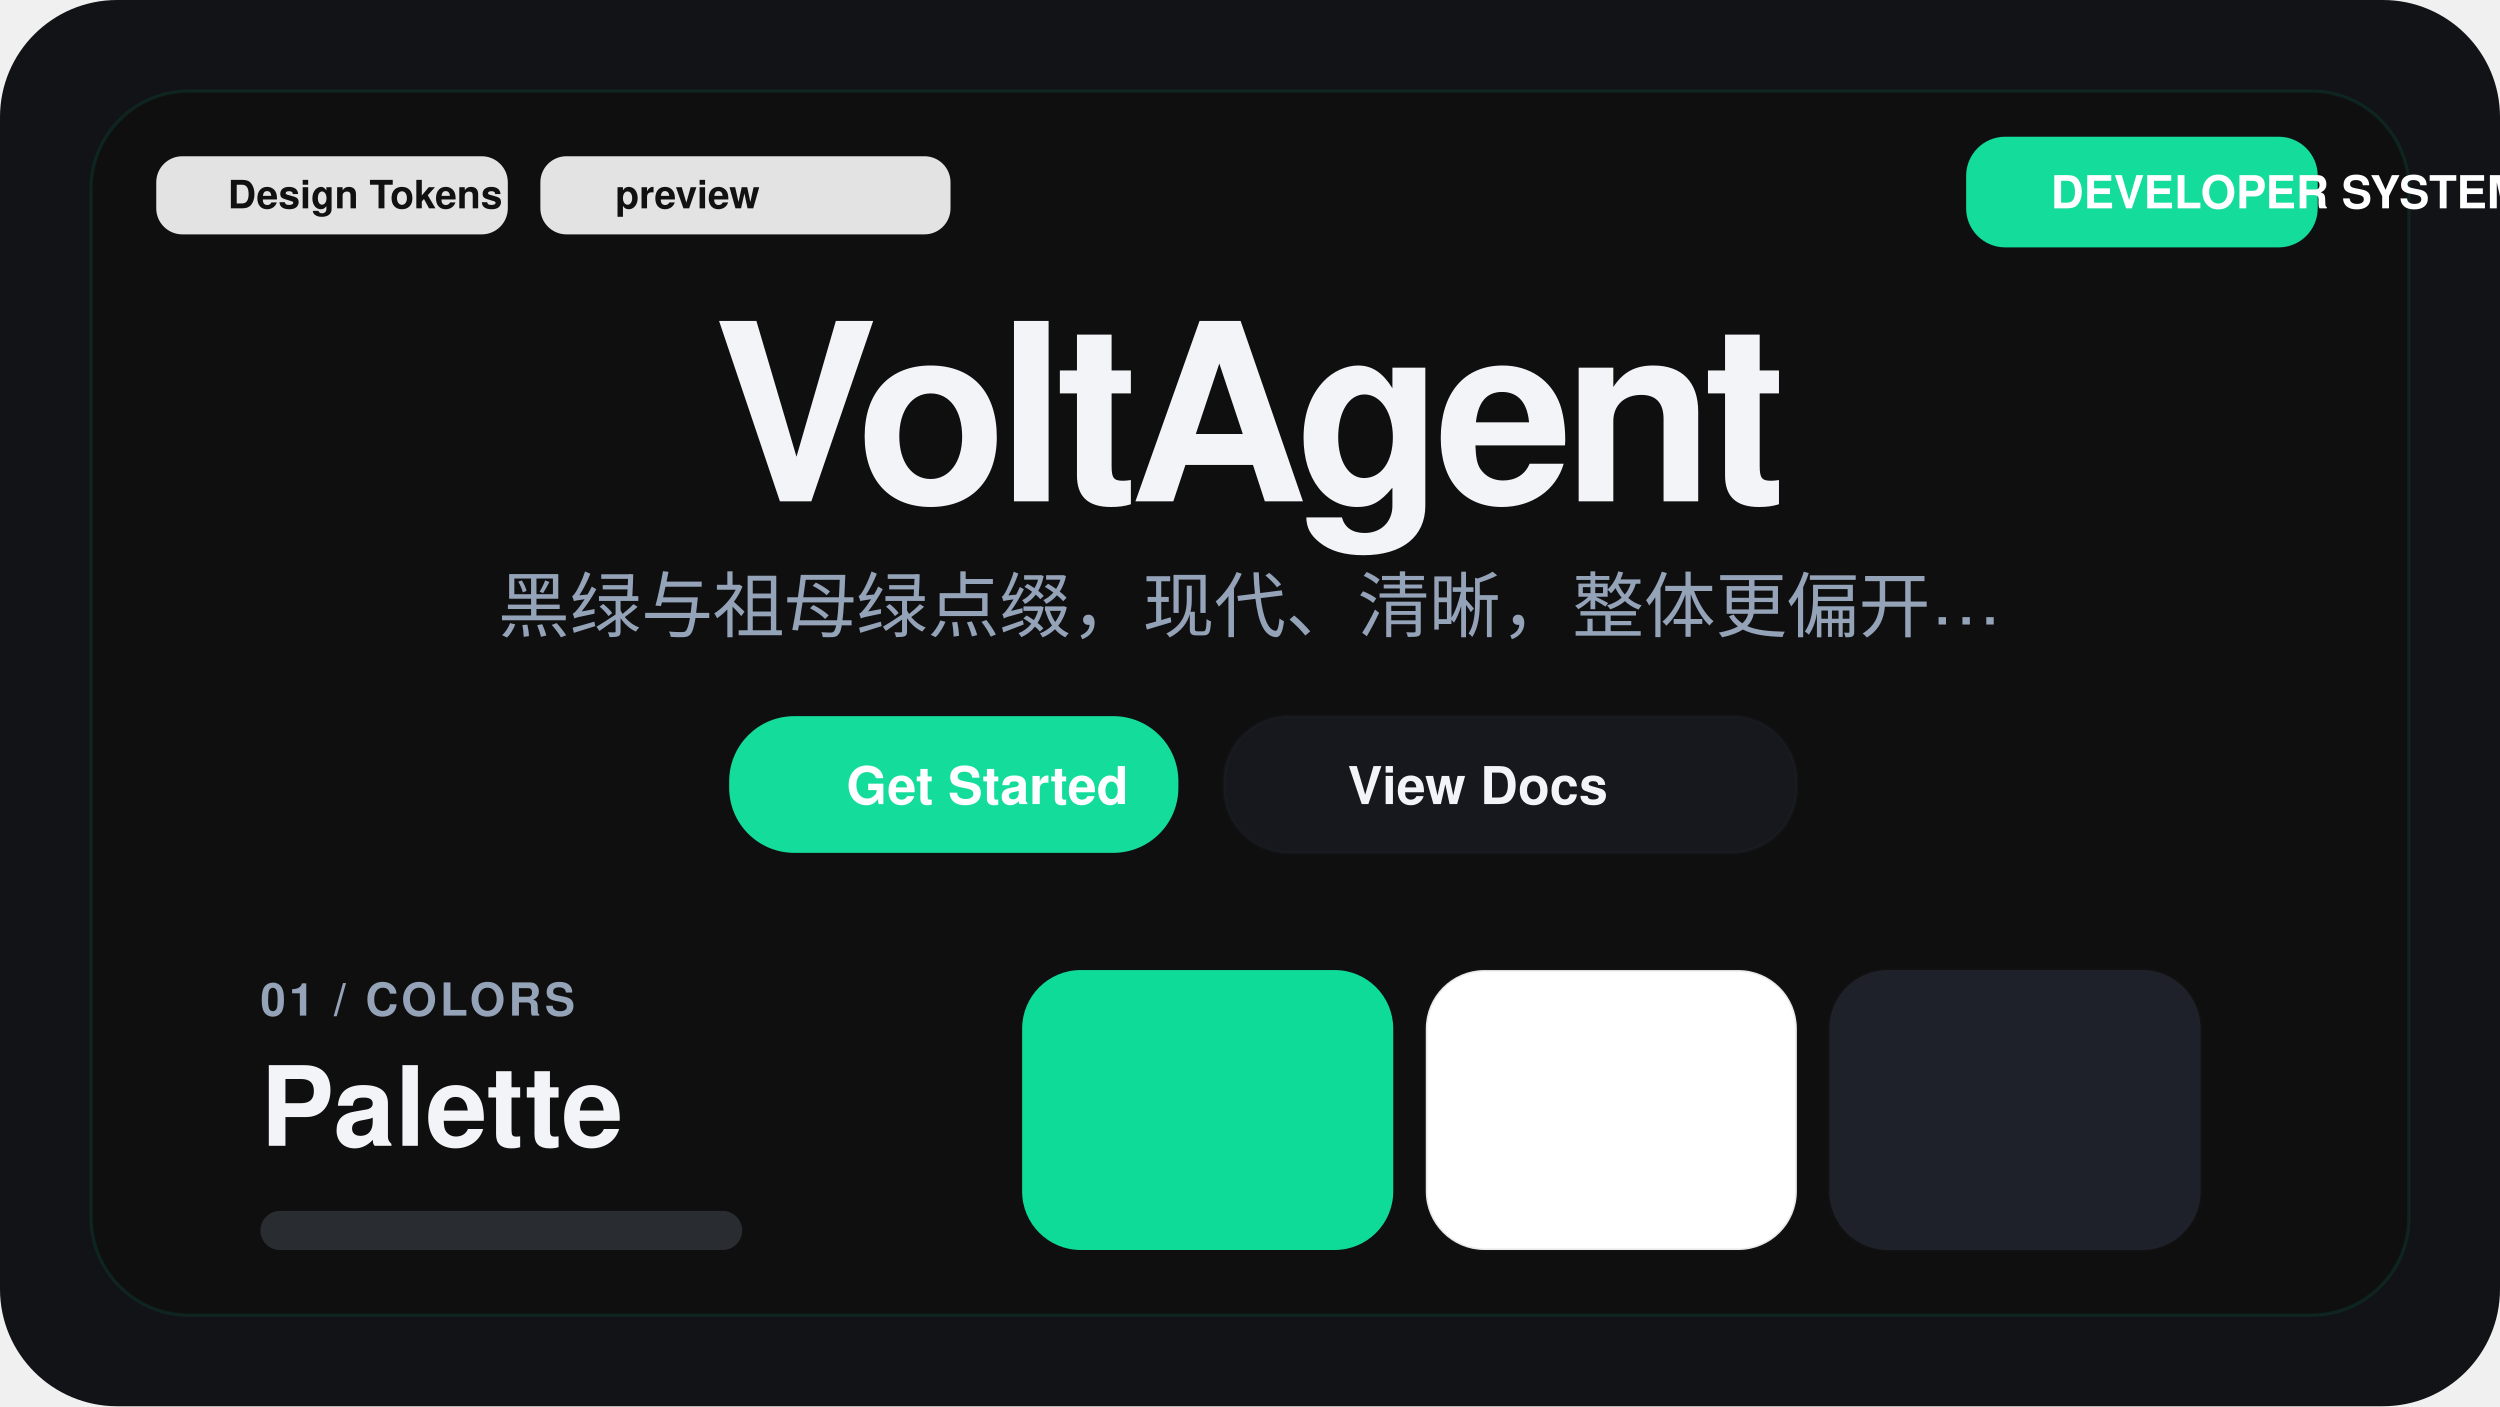
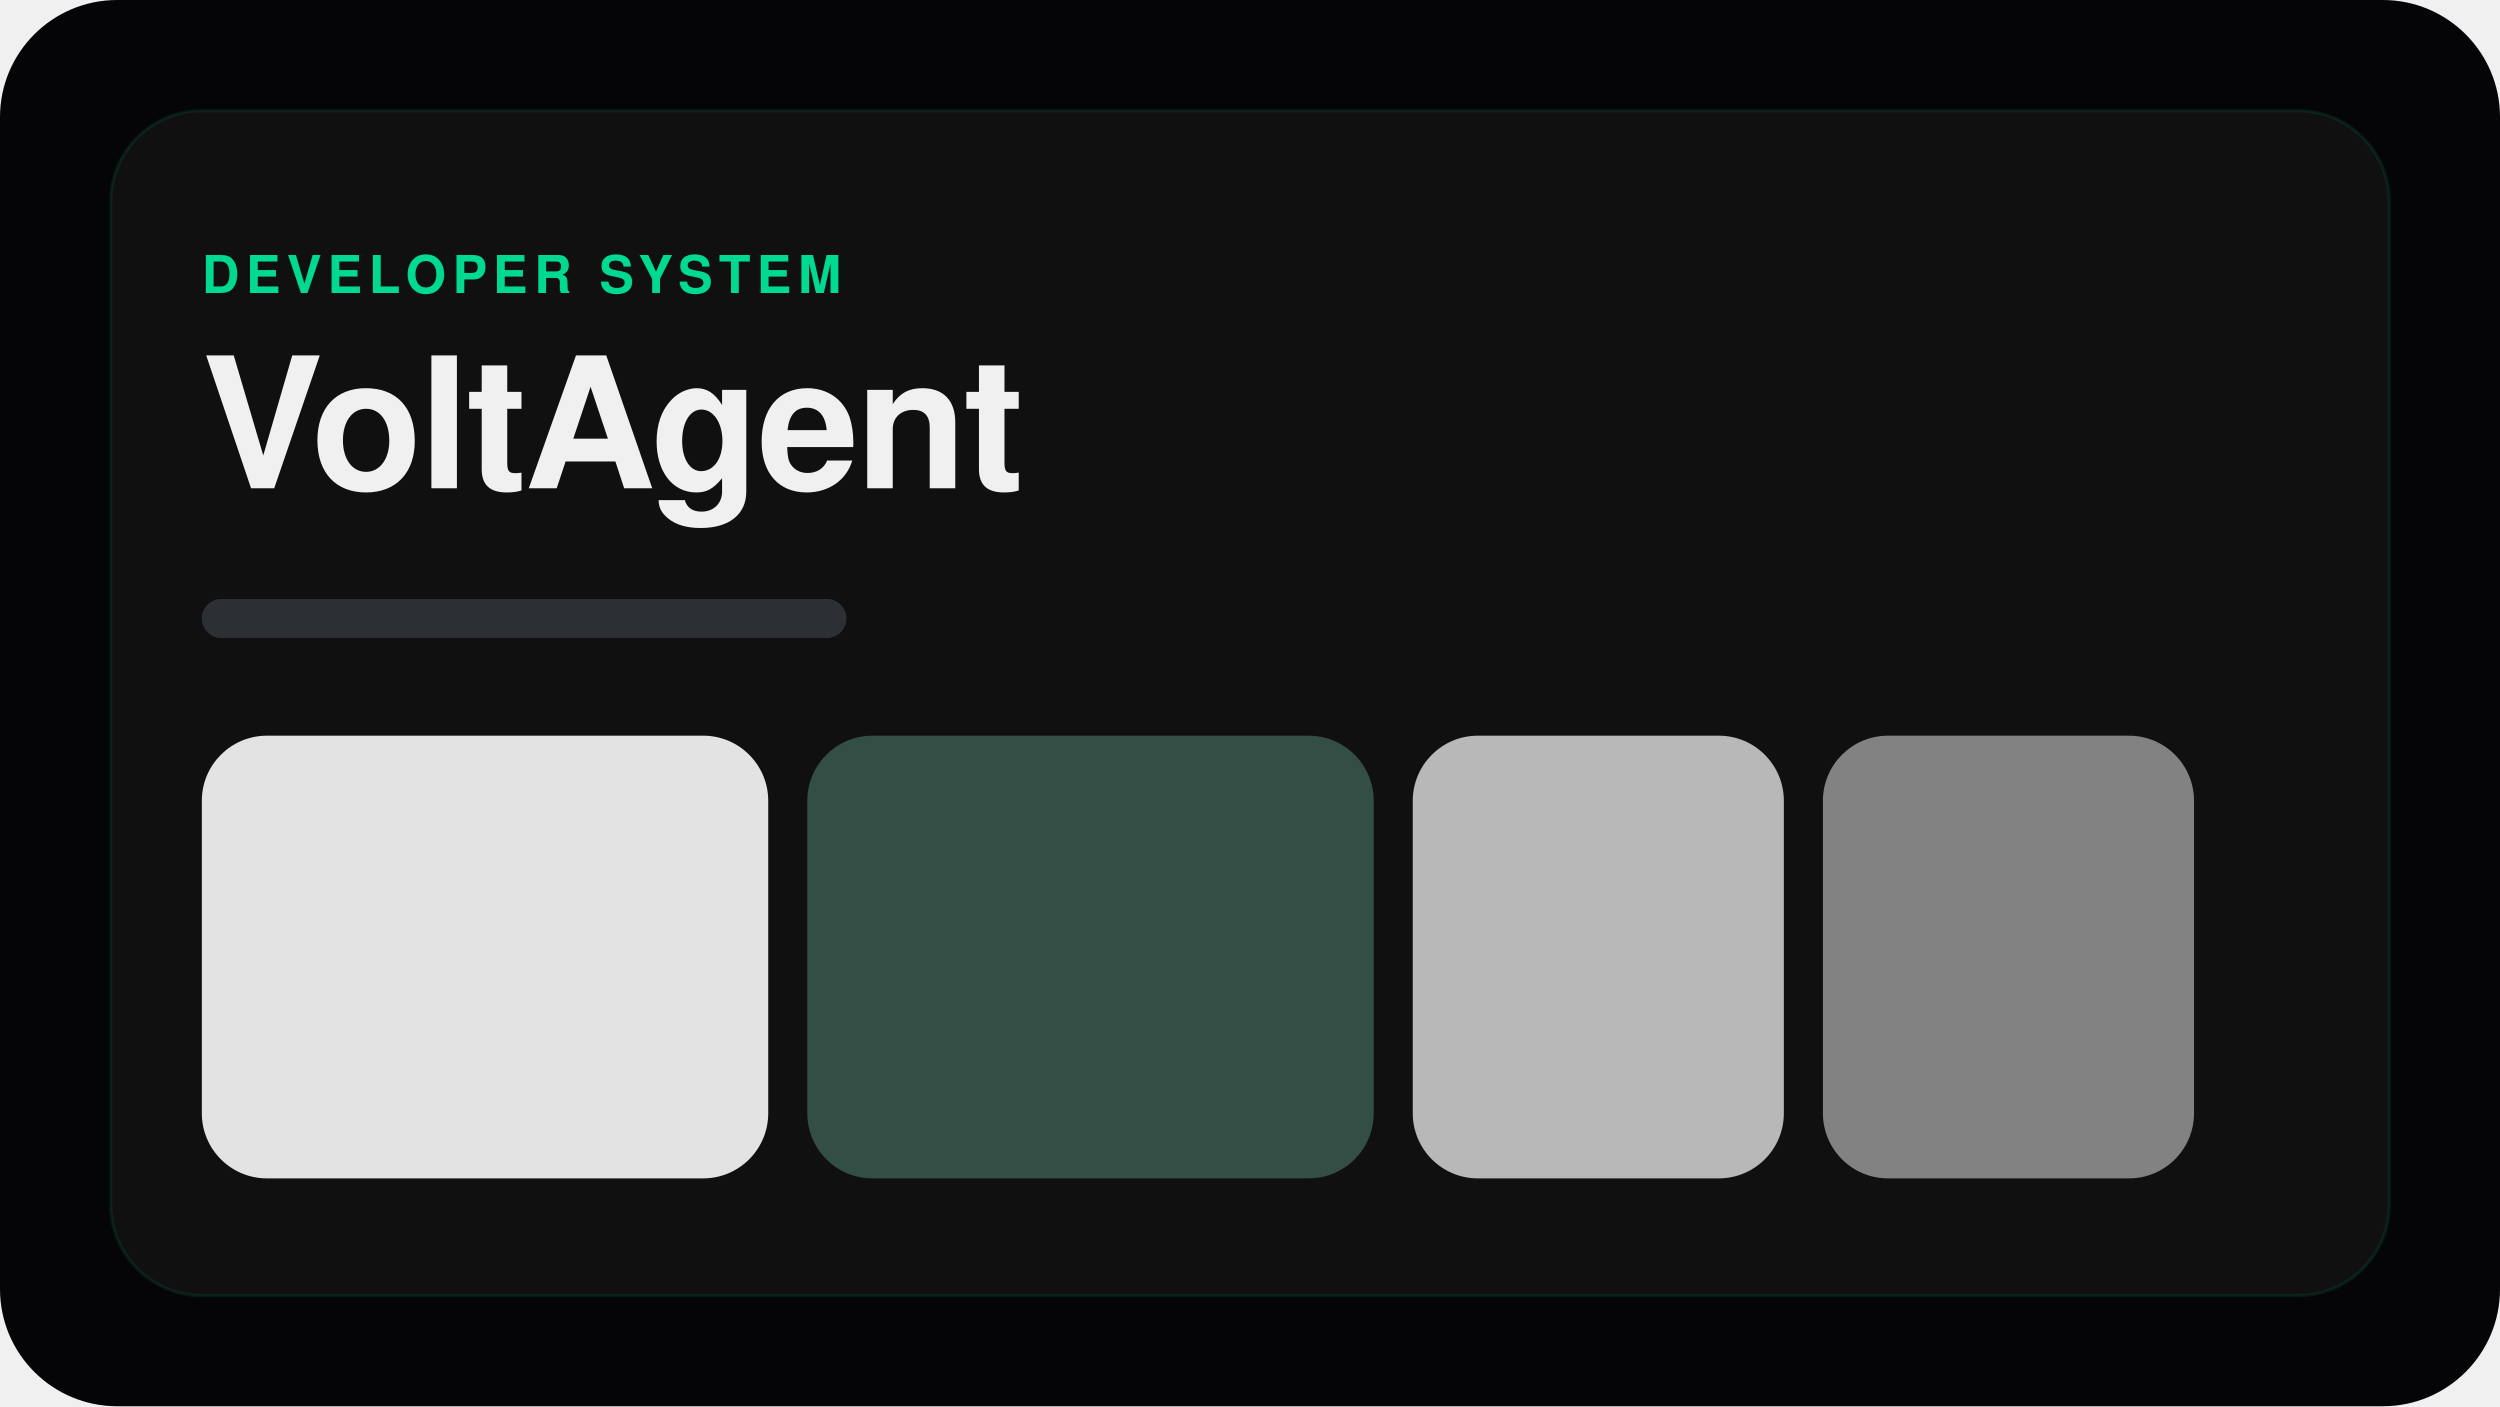
<svg xmlns="http://www.w3.org/2000/svg" width="768" height="432" viewBox="0 0 768 432" fill="none">
-   <rect width="768" height="432" rx="36" fill="#111317" />
-   <rect x="28" y="28" width="712" height="376" rx="30" fill="#0f0f10" stroke="#00D992" stroke-opacity="0.10" />
-   <rect x="48" y="48" width="108" height="24" rx="8" fill="#ffffff" fill-opacity="0.88" />
-   <text x="70" y="64" fill="#111111" font-family="Helvetica, Arial, sans-serif" font-size="12" font-weight="800">Design Tokens</text>
-   <rect x="166" y="48" width="126" height="24" rx="8" fill="#ffffff" fill-opacity="0.88" />
-   <text x="189" y="64" fill="#111111" font-family="Helvetica, Arial, sans-serif" font-size="12" font-weight="800">preview</text>
-   <rect x="604" y="42" width="108" height="34" rx="12" fill="#14dc9a" />
-   <text x="630" y="64" fill="#ffffff" font-family="Helvetica, Arial, sans-serif" font-size="14" font-weight="800">DEVELOPER SYSTEM</text>
-   <text x="384" y="154" text-anchor="middle" fill="#f2f4f8" font-family="Helvetica, Arial, sans-serif" font-size="76" font-weight="900" letter-spacing="-3">VoltAgent</text>
-   <text x="384" y="194" text-anchor="middle" fill="#94a3b8" font-family="Helvetica, Arial, sans-serif" font-size="22" font-weight="500">黑绿与祖母绿点缀，现代、清晰，整体更偏开…</text>
-   <rect x="224" y="220" width="138" height="42" rx="20" fill="#14dc9a" />
-   <text x="260" y="247" fill="#ffffff" font-family="Helvetica, Arial, sans-serif" font-size="16" font-weight="800">Get Started</text>
-   <rect x="376" y="220" width="176" height="42" rx="20" fill="#16181d" stroke="#2b2e36" stroke-opacity="0.16" />
-   <text x="414" y="247" fill="#f2f4f8" font-family="Helvetica, Arial, sans-serif" font-size="16" font-weight="800">View Docs</text>
-   <text x="80" y="312" fill="#94a3b8" font-family="Helvetica, Arial, sans-serif" font-size="14" font-weight="700" letter-spacing="1">01 / COLORS</text>
-   <text x="80" y="352" fill="#f2f4f8" font-family="Helvetica, Arial, sans-serif" font-size="34" font-weight="800">Palette</text>
-   <rect x="80" y="372" width="148" height="12" rx="6" fill="#94a3b8" fill-opacity="0.20" />
-   <rect x="80" y="388" width="144" height="0" fill="transparent" />
-   <rect x="314" y="298" width="114" height="86" rx="18" fill="#0fdb98" />
-   <rect x="438" y="298" width="114" height="86" rx="18" fill="#ffffff" stroke="#2b2e36" stroke-opacity="0.10" />
-   <rect x="562" y="298" width="114" height="86" rx="18" fill="#1e2129" stroke="#2b2e36" stroke-opacity="0.10" />
-   <rect x="686" y="298" width="0" height="0" fill="transparent" />
+   <rect width="768" height="432" rx="36" fill="#050507" />
+   <rect x="34" y="34" width="700" height="364" rx="28" fill="#101010" stroke="#00D992" stroke-opacity="0.10" />
+   <text x="62" y="90" fill="#00D992" font-family="Helvetica, Arial, sans-serif" font-size="16" font-weight="700" letter-spacing="2">DEVELOPER SYSTEM</text>
+   <text x="62" y="150" fill="#F0F0F0" font-family="Helvetica, Arial, sans-serif" font-size="56" font-weight="800" letter-spacing="-1">VoltAgent</text>
+   <rect x="62" y="184" width="198" height="12" rx="6" fill="#94a3b8" fill-opacity="0.22" />
+   <rect x="62" y="226" width="174" height="136" rx="20" fill="#ffffff" fill-opacity="0.88" />
+   <rect x="248" y="226" width="174" height="136" rx="20" fill="#8cedcd" fill-opacity="0.28" />
+   <rect x="434" y="226" width="114" height="136" rx="20" fill="#ffffff" fill-opacity="0.70" />
+   <rect x="560" y="226" width="114" height="136" rx="20" fill="#ffffff" fill-opacity="0.48" />
</svg>
